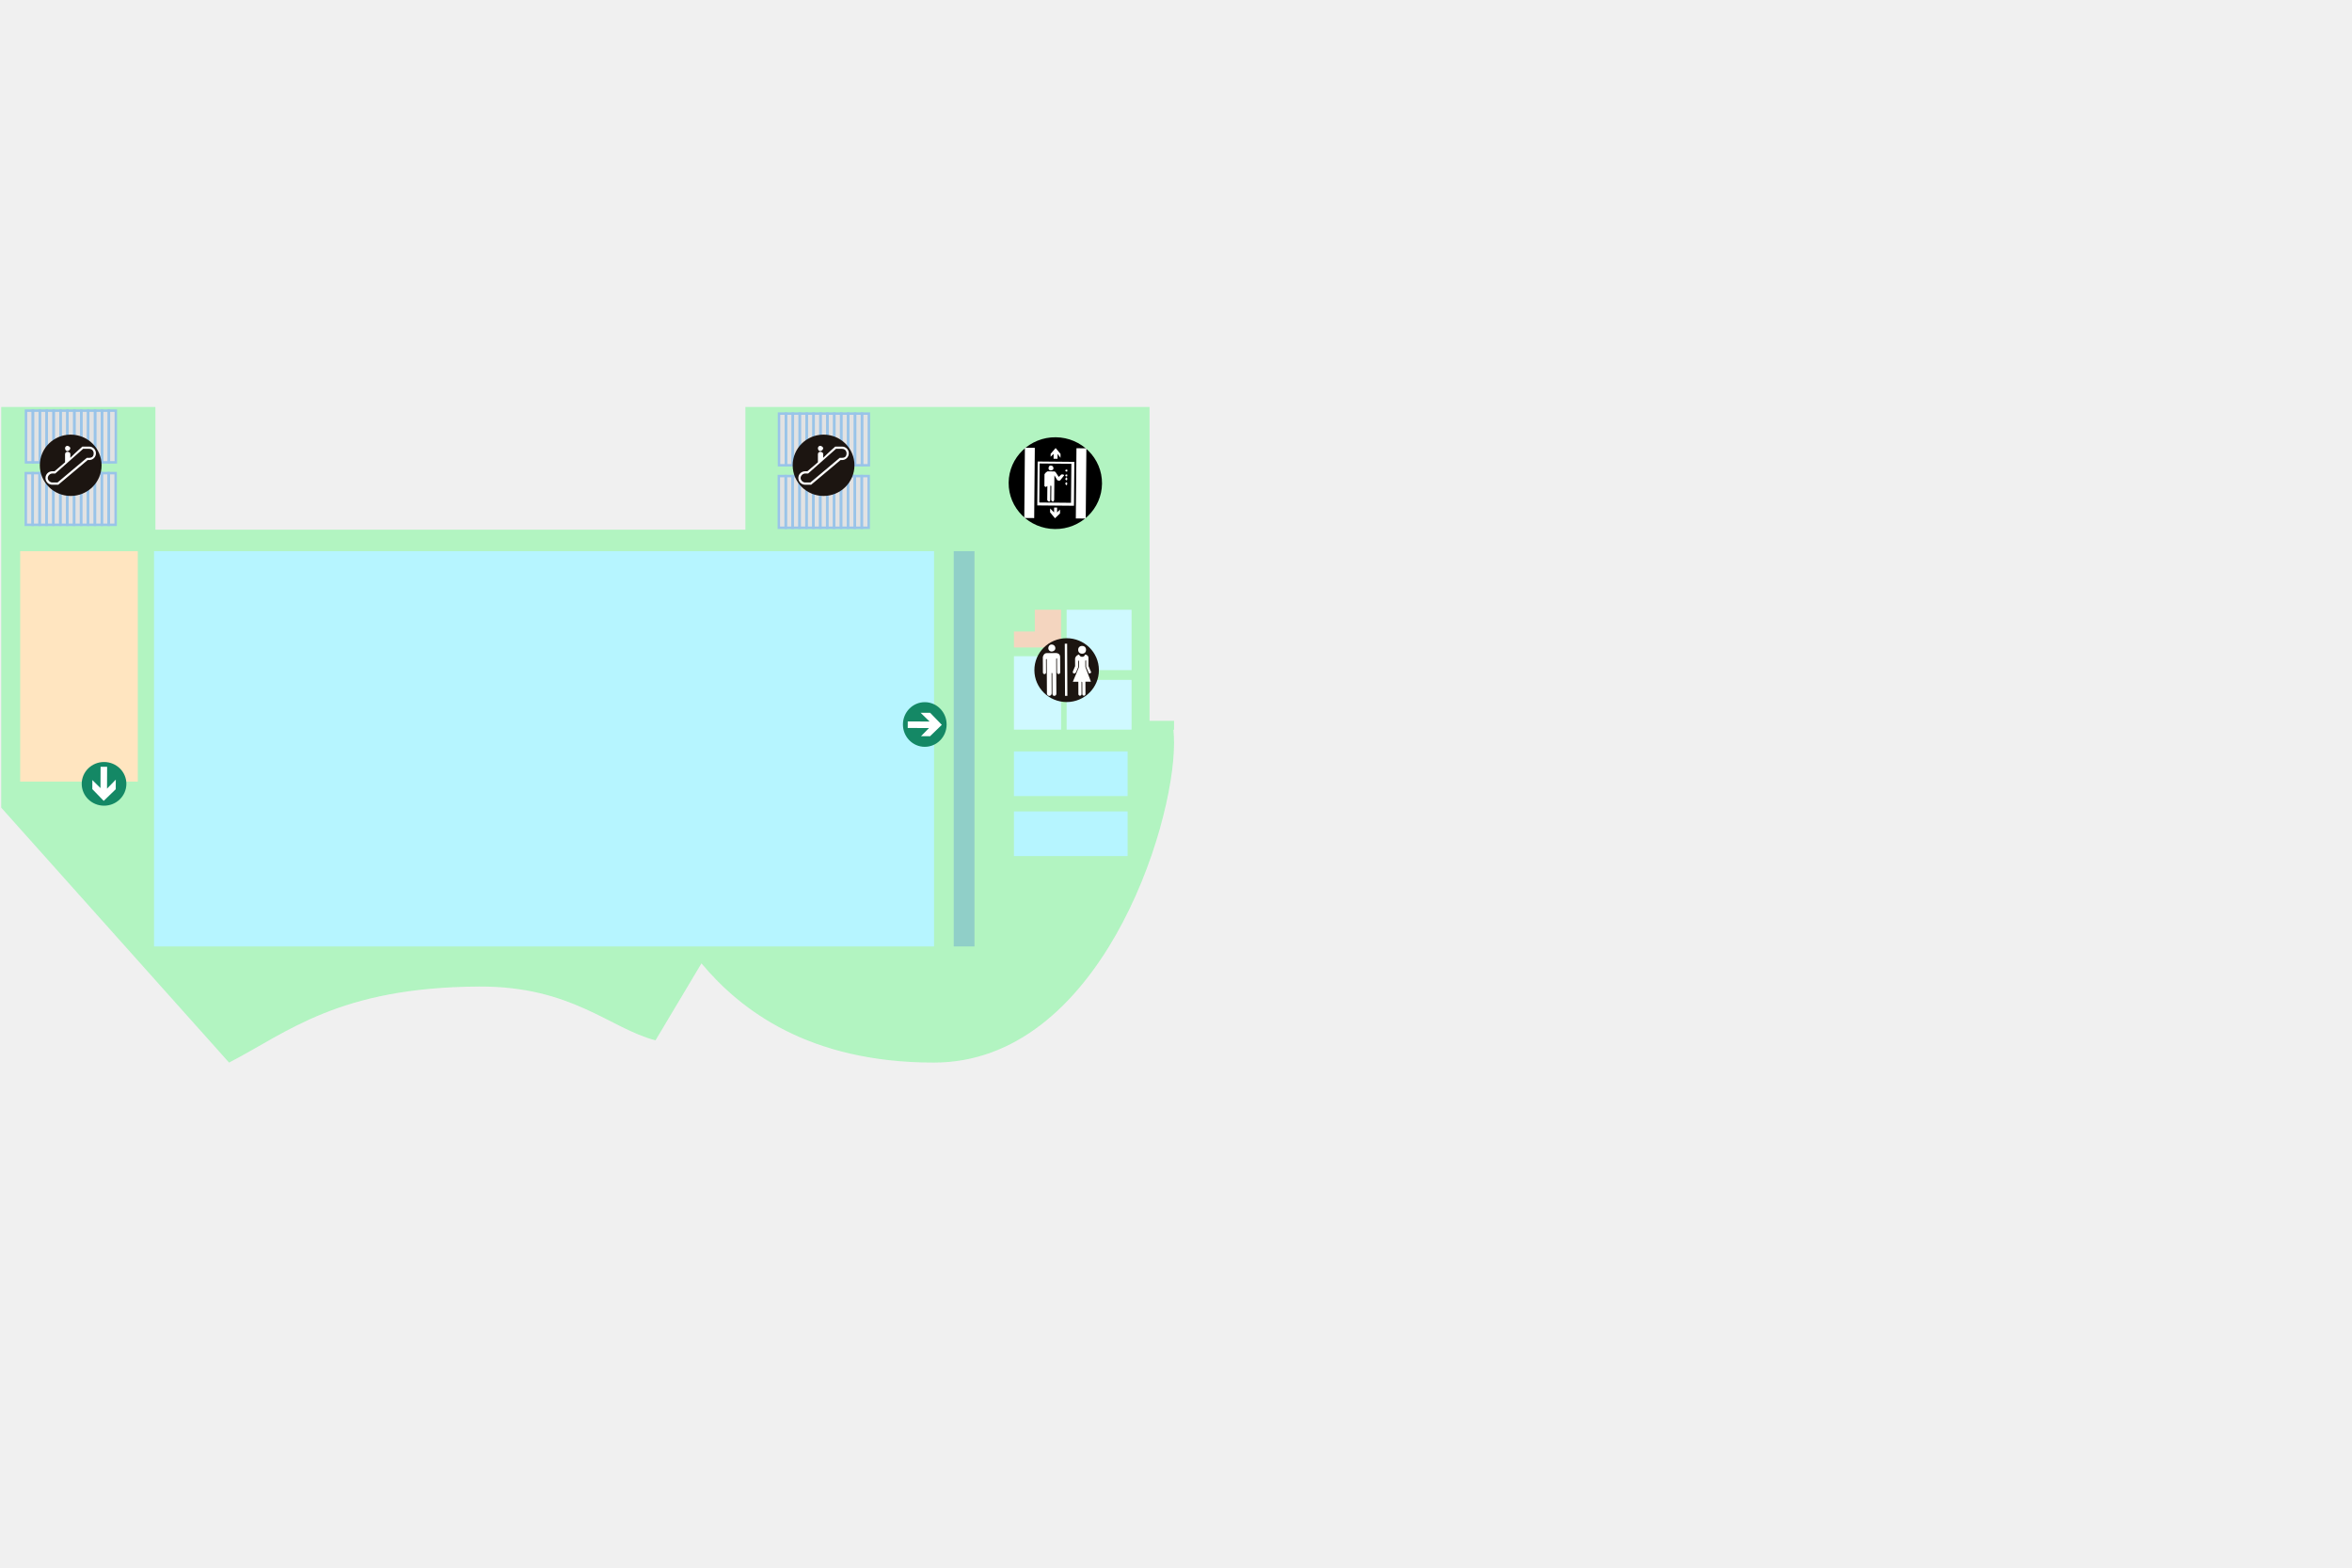
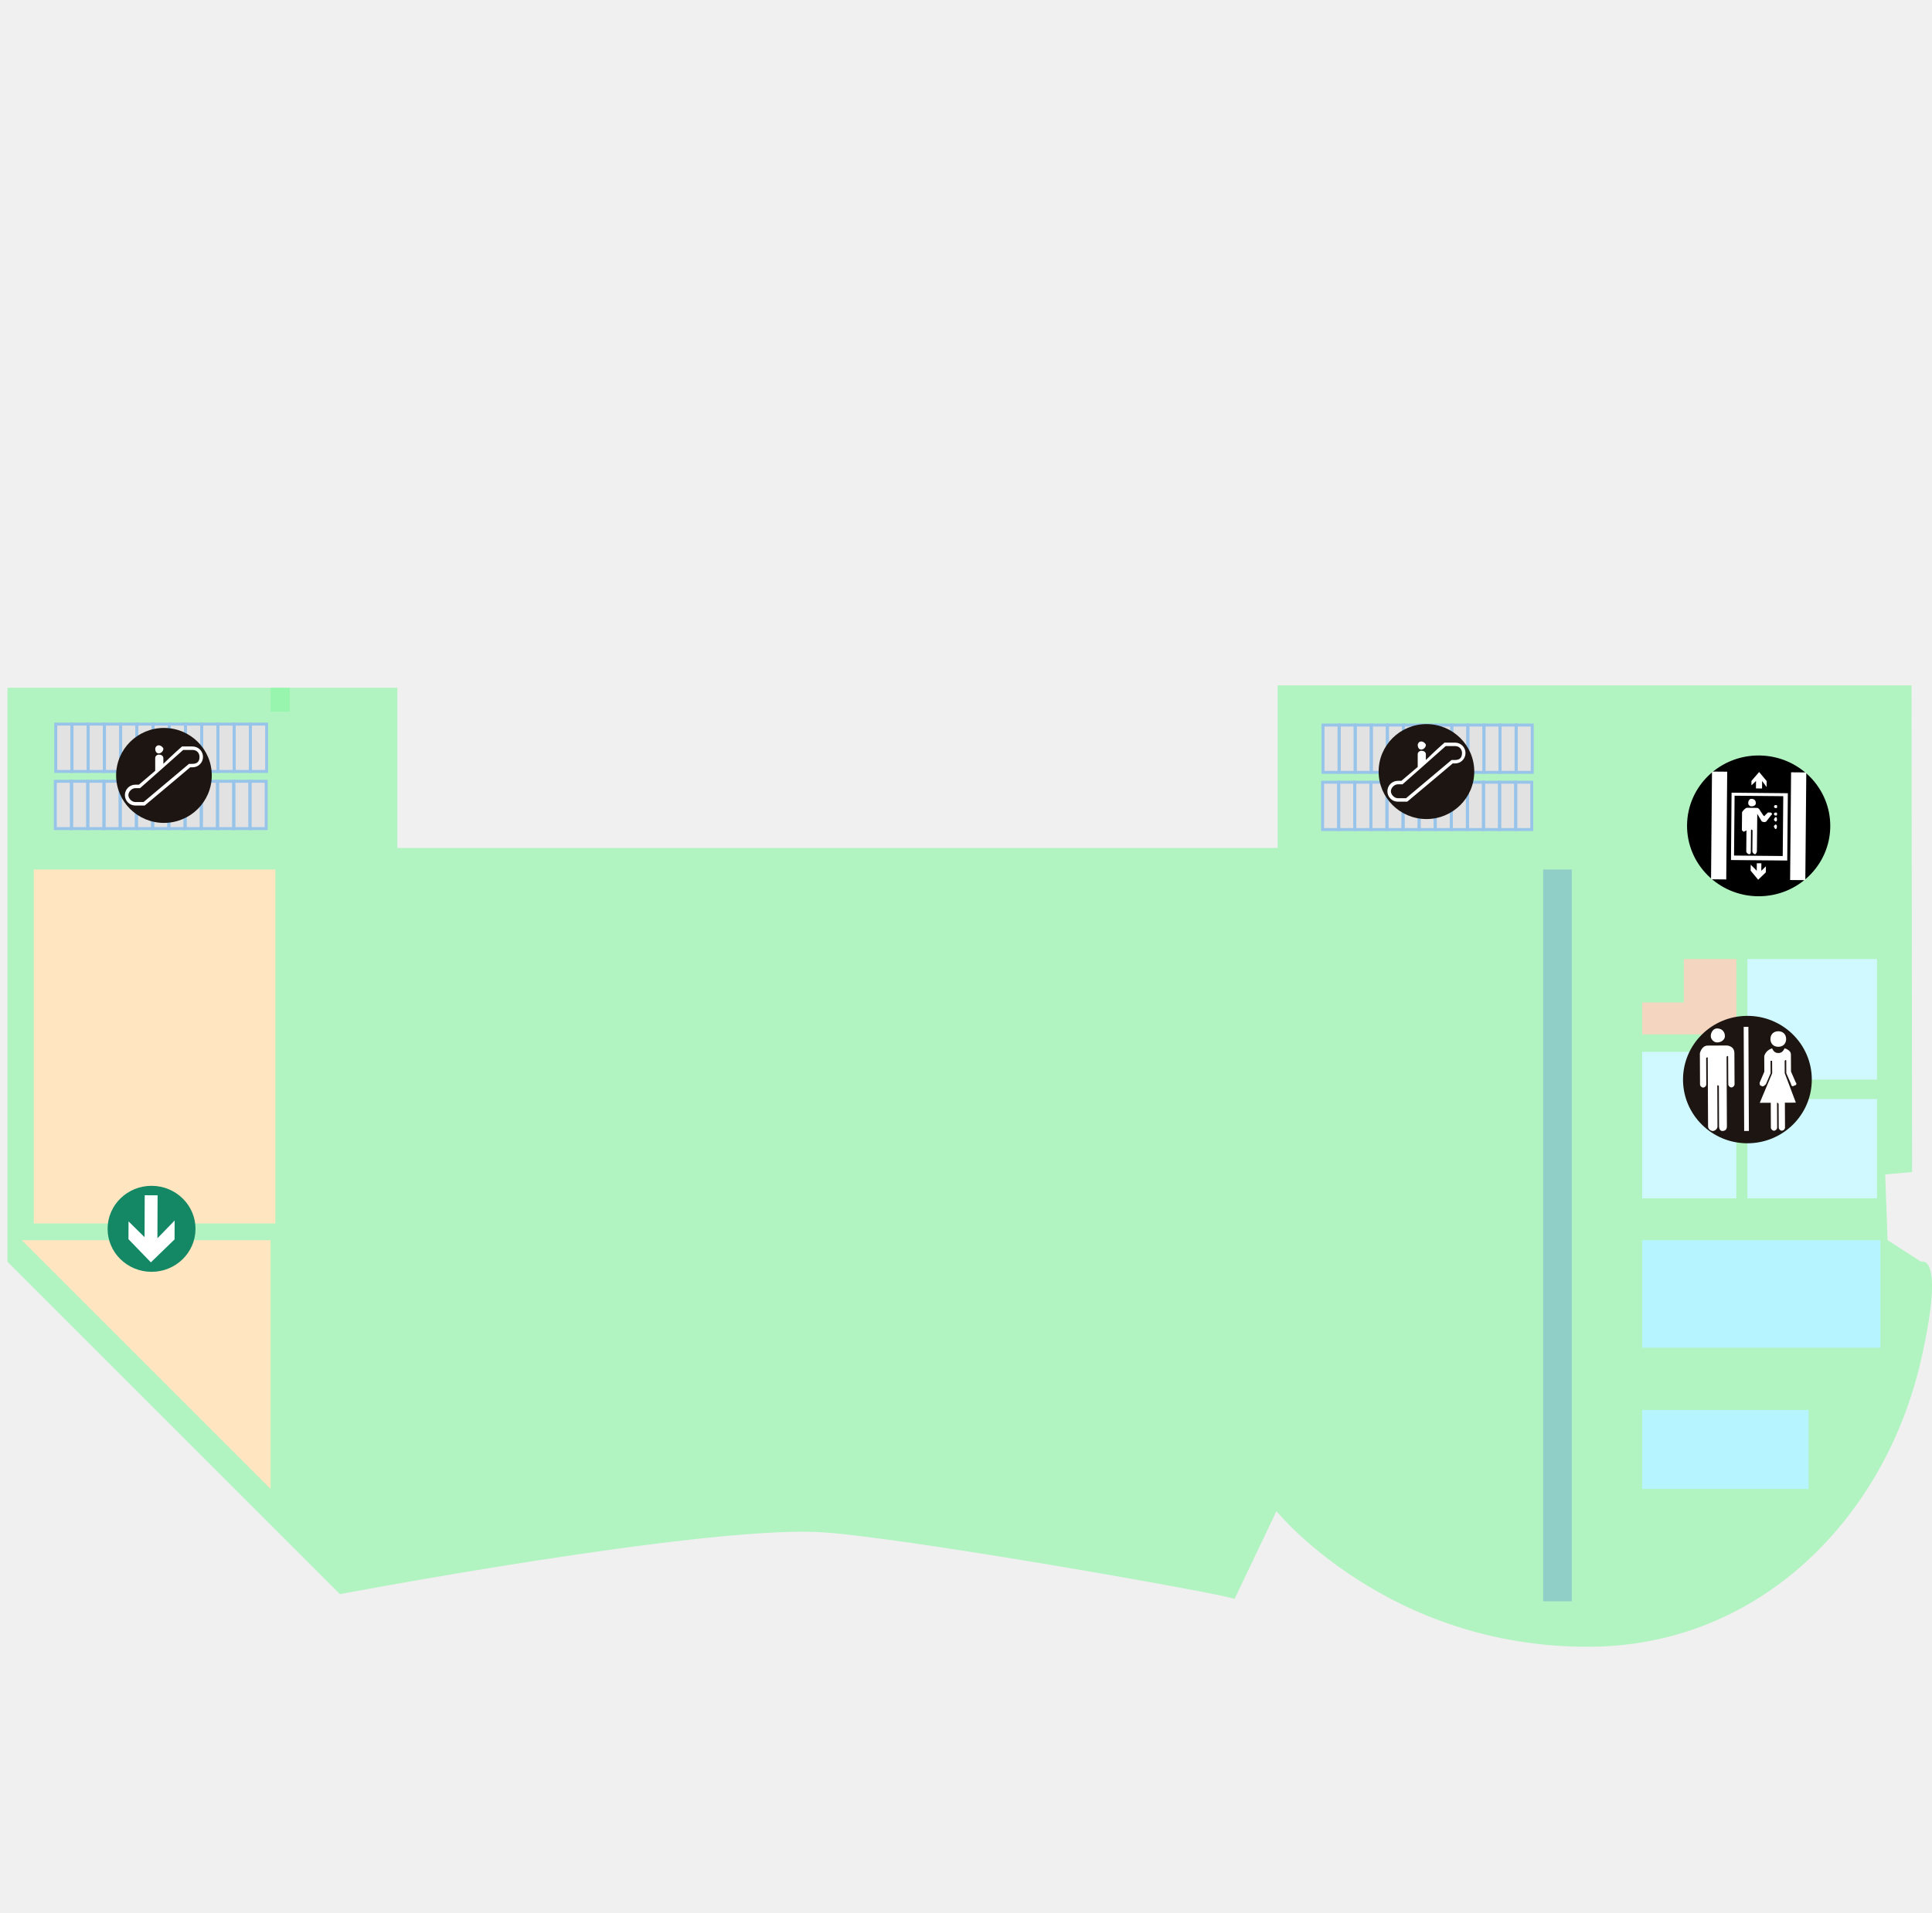
- <svg xmlns="http://www.w3.org/2000/svg" version="1.1" id="图层_1" x="0px" y="0px" width="1920px" height="1280px" viewBox="0 0 1920 1280" enable-background="new 0 0 1920 1280" xml:space="preserve">
-   <path opacity="0.7" fill="#97F5AD" enable-background="new    " d="M958.395,588.535h-20V332.296H608.5V432.5H126.867V332.296H1  v327.142L186.989,867.58c47.566-24.487,89.137-61.497,204.026-62.079c76.192-0.386,106.965,34.397,144.097,43.889l37.498-62.806  c32.134,38.395,87.949,80.996,189.75,80.996c134.578,0,196.035-190.678,196.035-260.868c0-3.739-0.185-7.346-0.513-10.854h0.513  V588.535z" />
-   <rect x="125.739" y="450.009" fill="#B6F5FF" width="636.761" height="322.749" />
+ <svg xmlns="http://www.w3.org/2000/svg" version="1.1" id="图层_1" x="0px" y="0px" width="1292.763px" height="1280px" viewBox="0 0 1292.763 1280" enable-background="new 0 0 1292.763 1280" xml:space="preserve">
+   <path opacity="0.7" fill="#97F5AD" d="M5,460.318v384.135l222.478,222.478c0,0,236.883-44.816,318.512-41.615  c50.22,1.969,273.696,41.615,280.098,44.816l28.04-58.751c0,0,74.396,91.866,210.443,90.763  c113.173-0.917,196.869-86.43,220.878-192.067c16.455-72.403,0-65.623,0-65.623l-22.408-14.405l-1.601-44.015l18.006-1.601  l-0.399-325.714H854.898v108.838H265.892V460.318H5z" />
+   <rect x="22.606" y="581.961" fill="#FFE5C0" width="161.657" height="236.883" />
+   <polygon fill="#FFE5C0" points="14.603,830.048 181.062,830.048 181.062,996.506 " />
+   <rect x="1032.561" y="581.961" fill="#90CFC8" width="19.207" height="489.772" />
+   <rect x="1098.855" y="830.048" fill="#B6F5FF" width="159.384" height="72.025" />
+   <rect x="1098.855" y="943.688" fill="#B6F5FF" width="111.368" height="52.819" />
+   <rect x="181.062" y="460.318" fill="#97F5AD" width="12.804" height="16.006" />
  <g>
-     <path fill="#148865" d="M737.085,591.468c0.043-10.068,8.06-18.197,17.912-18.157c9.848,0.045,17.802,8.239,17.759,18.302   c-0.042,10.068-8.06,18.197-17.913,18.157C744.994,609.729,737.044,601.534,737.085,591.468z" />
-     <path fill="#FFFFFF" d="M740.997,594.374l17.387,0.07l-6.548,6.641l7.392,0.031l9.605-9.296l-9.525-9.821l-7.828-0.033l7.364,7.148   l-17.827-0.077L740.997,594.374z" />
+     <path d="M1224.689,553.207c-0.239,26.007-21.879,46.904-48.339,46.653c-26.459-0.252-47.719-21.549-47.489-47.573   c0.239-26.014,21.879-46.904,48.338-46.653C1203.658,505.879,1224.93,527.183,1224.689,553.207z" />
+     <path fill="#FFFFFF" d="M1181.591,583.839l-5.139,4.955l-5.045-6.066l0.05-4.001l4.034,4.04l0.045-4.994l3.053,0.028l-0.05,4.999   l3.086-2.974L1181.591,583.839z M1171.955,522.651l5.144-5.959l5.032,6.059l-0.033,4.006l-3.014-4.034l-0.039,4.999l-4.079-0.028   l0.045-5.011l-3.079,2.969L1171.955,522.651z M1168.606,555.673c0,0-1.031,0.988-2.048,0.976l-1.01-1.016l0.112-12.014   c0,0,1.044-1.992,3.086-2.974l7.131,0.073c0,0,1.01,0.011,2.014,2.026l2.003,3.014c0,0,0.998,1.021,1.021,0.018l2.048-1.98   c1.016,0.005,2.037,0.018,2.037,0.018c1.005,1.016,1.005,1.016-0.023,1.998l-3.086,3.977c0,0-1.021,0.988-3.052-0.028l-3.001-5.04   l-0.235,25.037c-0.005,1.003-1.037,1.992-1.037,1.992c-1.016-0.005-2.031-1.021-2.014-2.021l0.128-14.021   c0,0-1.01-1.005-1.021-0.005l-0.122,14.016c-0.018,1.005-0.018,2.016-1.037,1.993c-1.021-0.011-2.031-1.016-2.021-2.021   l0.234-25.031c0,0,0,0-0.018,0.993L1168.606,555.673z M1188.983,552.861c-0.005,1.005-0.018,1.998-1.032,1.993   c0,0-1.005-1.01-0.993-2.016l1.021-0.993C1189.001,551.855,1188.983,552.861,1188.983,552.861L1188.983,552.861z M1189.022,548.855   c0,0-0.005,1.003-1.032,0.988l-0.998-1.01c0.005-1,1.032-1.993,1.032-1.993C1189.04,546.852,1189.029,547.855,1189.022,548.855   L1189.022,548.855z M1189.063,544.854c-0.018,0.993-0.018,0.993-1.027,0.981c0,0-1.016,0-1.005-1.01   c0.011-0.998,1.022-0.998,1.022-0.998C1189.068,543.844,1189.068,543.844,1189.063,544.854L1189.063,544.854z M1189.107,539.842   c0,1.005,0,1.005-1.032,0.993c0,0-1.01-0.018-1.005-1.016c0.005-0.998,1.027-0.988,1.027-0.988   C1189.118,538.85,1189.118,538.85,1189.107,539.842L1189.107,539.842z M1174.867,537.7c0,1.005-1.031,1.998-3.063,1.98   c-1.016-0.011-2.031-1.027-2.019-2.026c0.018-2.003,1.049-2.996,2.071-2.986C1173.886,534.688,1174.9,535.703,1174.867,537.7   L1174.867,537.7z M1194.28,530.876l-35.628-0.341l-0.402,45.075l37.654,0.339l0.407-45.057L1194.28,530.876z M1193.241,532.869   c-0.018,3.008-0.341,38.06-0.363,40.058c-3.058-0.039-29.512-0.279-32.576-0.312c0.023-1.998,0.346-37.05,0.369-40.053   C1163.718,532.601,1190.189,532.84,1193.241,532.869L1193.241,532.869z M1207.994,589.085l-10.171-0.094l0.648-72.092l10.178,0.089   L1207.994,589.085z M1155.082,588.595l-10.171-0.094l0.641-72.097l10.177,0.083L1155.082,588.595z" />
  </g>
-   <rect x="16.475" y="450.009" fill="#FFE5C0" width="96.025" height="188.137" />
  <g>
+     <rect x="1169.246" y="641.879" fill="#CFF9FF" width="86.721" height="80.672" />
+     <rect x="1169.246" y="735.602" fill="#CFF9FF" width="86.721" height="66.436" />
+     <rect x="1098.855" y="703.967" fill="#CFF9FF" width="62.994" height="98.073" />
+     <polygon fill="#F4D5BF" points="1126.735,641.879 1126.735,670.946 1098.855,670.946 1098.855,692.299 1161.849,692.299    1161.849,679.249 1161.849,670.946 1161.849,641.879  " />
    <g>
-       <rect x="21.198" y="335.296" fill="#E2E2E2" width="73.039" height="42.204" />
-       <rect x="21.198" y="335.296" fill="none" stroke="#99C4E9" stroke-width="2" stroke-miterlimit="10" width="5.642" height="42.204" />
-       <rect x="26.84" y="335.296" fill="none" stroke="#99C4E9" stroke-width="2" stroke-miterlimit="10" width="5.642" height="42.204" />
-       <rect x="32.482" y="335.296" fill="none" stroke="#99C4E9" stroke-width="2" stroke-miterlimit="10" width="5.642" height="42.204" />
-       <rect x="38.123" y="335.296" fill="none" stroke="#99C4E9" stroke-width="2" stroke-miterlimit="10" width="5.642" height="42.204" />
-       <rect x="43.765" y="335.296" fill="none" stroke="#99C4E9" stroke-width="2" stroke-miterlimit="10" width="5.642" height="42.204" />
-       <rect x="49.407" y="335.296" fill="none" stroke="#99C4E9" stroke-width="2" stroke-miterlimit="10" width="5.642" height="42.204" />
-       <rect x="55.049" y="335.296" fill="none" stroke="#99C4E9" stroke-width="2" stroke-miterlimit="10" width="5.642" height="42.204" />
-       <rect x="60.69" y="335.296" fill="none" stroke="#99C4E9" stroke-width="2" stroke-miterlimit="10" width="5.642" height="42.204" />
-       <rect x="66.332" y="335.296" fill="none" stroke="#99C4E9" stroke-width="2" stroke-miterlimit="10" width="5.642" height="42.204" />
-       <rect x="71.974" y="335.296" fill="none" stroke="#99C4E9" stroke-width="2" stroke-miterlimit="10" width="5.642" height="42.204" />
-       <rect x="77.616" y="335.296" fill="none" stroke="#99C4E9" stroke-width="2" stroke-miterlimit="10" width="5.642" height="42.204" />
-       <rect x="83.258" y="335.296" fill="none" stroke="#99C4E9" stroke-width="2" stroke-miterlimit="10" width="5.642" height="42.204" />
-       <rect x="88.899" y="335.296" fill="none" stroke="#99C4E9" stroke-width="2" stroke-miterlimit="10" width="5.642" height="42.204" />
-     </g>
-     <g>
-       <rect x="21.046" y="386.296" fill="#E2E2E2" width="73.039" height="42.204" />
-       <rect x="21.046" y="386.296" fill="none" stroke="#99C4E9" stroke-width="2" stroke-miterlimit="10" width="5.642" height="42.204" />
-       <rect x="26.688" y="386.296" fill="none" stroke="#99C4E9" stroke-width="2" stroke-miterlimit="10" width="5.642" height="42.204" />
-       <rect x="32.33" y="386.296" fill="none" stroke="#99C4E9" stroke-width="2" stroke-miterlimit="10" width="5.642" height="42.204" />
-       <rect x="37.971" y="386.296" fill="none" stroke="#99C4E9" stroke-width="2" stroke-miterlimit="10" width="5.642" height="42.204" />
-       <rect x="43.613" y="386.296" fill="none" stroke="#99C4E9" stroke-width="2" stroke-miterlimit="10" width="5.642" height="42.204" />
-       <rect x="49.255" y="386.296" fill="none" stroke="#99C4E9" stroke-width="2" stroke-miterlimit="10" width="5.642" height="42.204" />
-       <rect x="54.897" y="386.296" fill="none" stroke="#99C4E9" stroke-width="2" stroke-miterlimit="10" width="5.642" height="42.204" />
-       <rect x="60.538" y="386.296" fill="none" stroke="#99C4E9" stroke-width="2" stroke-miterlimit="10" width="5.642" height="42.204" />
-       <rect x="66.18" y="386.296" fill="none" stroke="#99C4E9" stroke-width="2" stroke-miterlimit="10" width="5.642" height="42.204" />
-       <rect x="71.822" y="386.296" fill="none" stroke="#99C4E9" stroke-width="2" stroke-miterlimit="10" width="5.642" height="42.204" />
-       <rect x="77.464" y="386.296" fill="none" stroke="#99C4E9" stroke-width="2" stroke-miterlimit="10" width="5.642" height="42.204" />
-       <rect x="83.106" y="386.296" fill="none" stroke="#99C4E9" stroke-width="2" stroke-miterlimit="10" width="5.642" height="42.204" />
-       <rect x="88.747" y="386.296" fill="none" stroke="#99C4E9" stroke-width="2" stroke-miterlimit="10" width="5.642" height="42.204" />
+       <path fill="#1C1511" d="M1212.334,722.336c0.116,23.548-19.073,42.733-42.872,42.853c-23.795,0.116-43.18-18.883-43.301-42.426    c-0.11-23.548,19.084-42.727,42.884-42.848C1192.836,679.789,1212.218,698.788,1212.334,722.336z" />
+       <g>
+         <path fill="#FFFFFF" d="M1195.163,695.385c0.012,3.12-2.078,5.208-5.228,5.224c-3.151,0.01-5.259-2.053-5.28-5.174     c-0.015-3.12,2.078-5.21,5.228-5.224C1193.028,690.197,1195.142,692.265,1195.163,695.385L1195.163,695.385z" />
+         <path fill="#FFFFFF" d="M1141.734,725.803c0.011,1.042-1.037,2.089-2.088,2.094c-1.047,0-2.109-1.037-2.109-2.073l-0.102-20.794     c0,0,1.028-5.205,5.224-5.229l12.612-0.061c0,0,5.244-0.025,5.268,5.174l0.106,20.801c0,1.042-1.042,2.078-2.094,2.088     c-1.052,0.005-2.104-1.032-2.114-2.068l-0.09-18.718c0,0-1.057-1.042-1.042,1.047l0.216,45.757     c0.015,2.073-1.021,3.115-3.13,3.135c-1.045,0-2.107-1.037-2.114-3.115l-0.131-27.036c0,0-1.057-1.042-1.052,0l0.128,27.041     c0.015,2.078-2.083,3.132-3.135,3.135c-1.042,0.005-3.151-1.032-3.166-3.105l-0.223-45.752c0,0-0.005-1.042-1.047,0.005     L1141.734,725.803z" />
+         <path fill="#FFFFFF" d="M1198.352,705.763l0.07,11.445l3.181,7.261c1.057,1.037,0.011,2.083-1.037,2.089     c-1.052,1.042-2.104,0.01-2.112-1.032l-3.186-7.261l-0.03-8.318c-0.015-1.047-1.062,0-1.062,0l0.046,8.318l7.448,19.719     l-7.351,0.036l0.085,16.648c0.005,1.037-1.042,2.083-2.094,2.083c-1.047,0.01-2.104-1.021-2.109-2.063l-0.075-15.601     c-0.011-1.032-1.057-1.032-1.057-1.032l0.075,16.633c0.011,1.042-1.031,2.089-2.088,2.094c-1.052,0.01-2.109-1.032-2.109-2.07     l-0.08-16.638l-7.358,0.031l8.313-19.794l-0.049-8.318h-1.047l0.046,8.318l-3.115,7.297c-1.047,1.047-2.094,2.089-3.151,1.062     c-1.047,0.005-1.057-1.042-1.057-2.083l3.115-7.287l-0.051-10.403c1.032-4.167,5.224-5.224,5.224-5.224     c1.057,2.073,2.119,3.11,4.218,3.101c2.099-0.01,3.14-1.062,4.189-3.146C1194.14,701.625,1198.344,702.643,1198.352,705.763     L1198.352,705.763z" />
+         <path fill="#FFFFFF" d="M1154.192,693.503c0.011,2.083-2.089,4.171-5.239,4.192c-2.099,0.011-4.207-2.063-4.218-4.151     c-0.02-3.105,2.068-5.205,4.171-5.219C1152.057,688.315,1154.171,690.378,1154.192,693.503L1154.192,693.503z" />
+         <rect x="1166.93" y="687.277" transform="matrix(-1 0.0047 -0.0047 -1 2340.398 1438.736)" fill="#FFFFFF" width="3.156" height="69.682" />
+       </g>
    </g>
  </g>
  <g>
    <g>
-       <rect x="635.933" y="337.694" fill="#E2E2E2" width="73.039" height="42.204" />
-       <rect x="635.933" y="337.694" fill="none" stroke="#99C4E9" stroke-width="2" stroke-miterlimit="10" width="5.642" height="42.204" />
-       <rect x="641.575" y="337.694" fill="none" stroke="#99C4E9" stroke-width="2" stroke-miterlimit="10" width="5.642" height="42.204" />
-       <rect x="647.216" y="337.694" fill="none" stroke="#99C4E9" stroke-width="2" stroke-miterlimit="10" width="5.642" height="42.204" />
-       <rect x="652.858" y="337.694" fill="none" stroke="#99C4E9" stroke-width="2" stroke-miterlimit="10" width="5.642" height="42.204" />
-       <rect x="658.5" y="337.694" fill="none" stroke="#99C4E9" stroke-width="2" stroke-miterlimit="10" width="5.642" height="42.204" />
-       <rect x="664.142" y="337.694" fill="none" stroke="#99C4E9" stroke-width="2" stroke-miterlimit="10" width="5.642" height="42.204" />
-       <rect x="669.784" y="337.694" fill="none" stroke="#99C4E9" stroke-width="2" stroke-miterlimit="10" width="5.642" height="42.204" />
-       <rect x="675.425" y="337.694" fill="none" stroke="#99C4E9" stroke-width="2" stroke-miterlimit="10" width="5.642" height="42.204" />
-       <rect x="681.067" y="337.694" fill="none" stroke="#99C4E9" stroke-width="2" stroke-miterlimit="10" width="5.642" height="42.204" />
-       <rect x="686.709" y="337.694" fill="none" stroke="#99C4E9" stroke-width="2" stroke-miterlimit="10" width="5.642" height="42.204" />
-       <rect x="692.35" y="337.694" fill="none" stroke="#99C4E9" stroke-width="2" stroke-miterlimit="10" width="5.642" height="42.204" />
-       <rect x="697.992" y="337.694" fill="none" stroke="#99C4E9" stroke-width="2" stroke-miterlimit="10" width="5.642" height="42.204" />
-       <rect x="703.634" y="337.694" fill="none" stroke="#99C4E9" stroke-width="2" stroke-miterlimit="10" width="5.642" height="42.204" />
+       <rect x="885.282" y="485.267" fill="#E2E2E2" width="139.397" height="31.665" />
+       <rect x="885.282" y="485.267" fill="none" stroke="#99C4E9" stroke-width="2" stroke-miterlimit="10" width="10.768" height="31.665" />
+       <rect x="896.05" y="485.267" fill="none" stroke="#99C4E9" stroke-width="2" stroke-miterlimit="10" width="10.768" height="31.665" />
+       <rect x="906.818" y="485.267" fill="none" stroke="#99C4E9" stroke-width="2" stroke-miterlimit="10" width="10.768" height="31.665" />
+       <rect x="917.584" y="485.267" fill="none" stroke="#99C4E9" stroke-width="2" stroke-miterlimit="10" width="10.768" height="31.665" />
+       <rect x="928.352" y="485.267" fill="none" stroke="#99C4E9" stroke-width="2" stroke-miterlimit="10" width="10.768" height="31.665" />
+       <rect x="939.119" y="485.267" fill="none" stroke="#99C4E9" stroke-width="2" stroke-miterlimit="10" width="10.768" height="31.665" />
+       <rect x="949.887" y="485.267" fill="none" stroke="#99C4E9" stroke-width="2" stroke-miterlimit="10" width="10.768" height="31.665" />
+       <rect x="960.653" y="485.267" fill="none" stroke="#99C4E9" stroke-width="2" stroke-miterlimit="10" width="10.768" height="31.665" />
+       <rect x="971.421" y="485.267" fill="none" stroke="#99C4E9" stroke-width="2" stroke-miterlimit="10" width="10.768" height="31.665" />
+       <rect x="982.189" y="485.267" fill="none" stroke="#99C4E9" stroke-width="2" stroke-miterlimit="10" width="10.768" height="31.665" />
+       <rect x="992.957" y="485.267" fill="none" stroke="#99C4E9" stroke-width="2" stroke-miterlimit="10" width="10.768" height="31.665" />
+       <rect x="1003.725" y="485.267" fill="none" stroke="#99C4E9" stroke-width="2" stroke-miterlimit="10" width="10.768" height="31.665" />
+       <rect x="1014.491" y="485.267" fill="none" stroke="#99C4E9" stroke-width="2" stroke-miterlimit="10" width="10.768" height="31.665" />
    </g>
    <g>
-       <rect x="635.781" y="388.694" fill="#E2E2E2" width="73.039" height="42.204" />
-       <rect x="635.781" y="388.694" fill="none" stroke="#99C4E9" stroke-width="2" stroke-miterlimit="10" width="5.642" height="42.204" />
-       <rect x="641.423" y="388.694" fill="none" stroke="#99C4E9" stroke-width="2" stroke-miterlimit="10" width="5.642" height="42.204" />
-       <rect x="647.065" y="388.694" fill="none" stroke="#99C4E9" stroke-width="2" stroke-miterlimit="10" width="5.642" height="42.204" />
-       <rect x="652.706" y="388.694" fill="none" stroke="#99C4E9" stroke-width="2" stroke-miterlimit="10" width="5.642" height="42.204" />
-       <rect x="658.348" y="388.694" fill="none" stroke="#99C4E9" stroke-width="2" stroke-miterlimit="10" width="5.642" height="42.204" />
-       <rect x="663.99" y="388.694" fill="none" stroke="#99C4E9" stroke-width="2" stroke-miterlimit="10" width="5.642" height="42.204" />
-       <rect x="669.632" y="388.694" fill="none" stroke="#99C4E9" stroke-width="2" stroke-miterlimit="10" width="5.642" height="42.204" />
-       <rect x="675.273" y="388.694" fill="none" stroke="#99C4E9" stroke-width="2" stroke-miterlimit="10" width="5.642" height="42.204" />
-       <rect x="680.915" y="388.694" fill="none" stroke="#99C4E9" stroke-width="2" stroke-miterlimit="10" width="5.642" height="42.204" />
-       <rect x="686.557" y="388.694" fill="none" stroke="#99C4E9" stroke-width="2" stroke-miterlimit="10" width="5.642" height="42.204" />
-       <rect x="692.199" y="388.694" fill="none" stroke="#99C4E9" stroke-width="2" stroke-miterlimit="10" width="5.642" height="42.204" />
-       <rect x="697.84" y="388.694" fill="none" stroke="#99C4E9" stroke-width="2" stroke-miterlimit="10" width="5.642" height="42.204" />
-       <rect x="703.482" y="388.694" fill="none" stroke="#99C4E9" stroke-width="2" stroke-miterlimit="10" width="5.642" height="42.204" />
+       <rect x="884.992" y="523.532" fill="#E2E2E2" width="139.397" height="31.665" />
+       <rect x="884.992" y="523.532" fill="none" stroke="#99C4E9" stroke-width="2" stroke-miterlimit="10" width="10.768" height="31.665" />
+       <rect x="895.759" y="523.532" fill="none" stroke="#99C4E9" stroke-width="2" stroke-miterlimit="10" width="10.768" height="31.665" />
+       <rect x="906.527" y="523.532" fill="none" stroke="#99C4E9" stroke-width="2" stroke-miterlimit="10" width="10.768" height="31.665" />
+       <rect x="917.293" y="523.532" fill="none" stroke="#99C4E9" stroke-width="2" stroke-miterlimit="10" width="10.768" height="31.665" />
+       <rect x="928.061" y="523.532" fill="none" stroke="#99C4E9" stroke-width="2" stroke-miterlimit="10" width="10.768" height="31.665" />
+       <rect x="938.829" y="523.532" fill="none" stroke="#99C4E9" stroke-width="2" stroke-miterlimit="10" width="10.768" height="31.665" />
+       <rect x="949.597" y="523.532" fill="none" stroke="#99C4E9" stroke-width="2" stroke-miterlimit="10" width="10.768" height="31.665" />
+       <rect x="960.363" y="523.532" fill="none" stroke="#99C4E9" stroke-width="2" stroke-miterlimit="10" width="10.768" height="31.665" />
+       <rect x="971.131" y="523.532" fill="none" stroke="#99C4E9" stroke-width="2" stroke-miterlimit="10" width="10.768" height="31.665" />
+       <rect x="981.899" y="523.532" fill="none" stroke="#99C4E9" stroke-width="2" stroke-miterlimit="10" width="10.768" height="31.665" />
+       <rect x="992.667" y="523.532" fill="none" stroke="#99C4E9" stroke-width="2" stroke-miterlimit="10" width="10.768" height="31.665" />
+       <rect x="1003.435" y="523.532" fill="none" stroke="#99C4E9" stroke-width="2" stroke-miterlimit="10" width="10.768" height="31.665" />
+       <rect x="1014.201" y="523.532" fill="none" stroke="#99C4E9" stroke-width="2" stroke-miterlimit="10" width="10.768" height="31.665" />
    </g>
  </g>
  <g>
-     <rect x="870.728" y="497.848" fill="#CFF9FF" width="53.003" height="49.306" />
-     <rect x="870.728" y="555.13" fill="#CFF9FF" width="53.003" height="40.605" />
-     <rect x="827.706" y="535.795" fill="#CFF9FF" width="38.501" height="59.941" />
-     <polygon fill="#F4D5BF" points="844.746,497.848 844.746,515.613 827.706,515.613 827.706,528.664 866.207,528.664    866.207,520.688 866.207,515.613 866.207,497.848  " />
+     <path fill="#1C1511" d="M986.483,516.409c0,17.544-14.327,31.767-32,31.767c-17.672,0-31.999-14.223-31.999-31.767   c0-17.55,14.327-31.778,31.999-31.778C972.156,484.632,986.483,498.859,986.483,516.409z" />
+     <path fill="#FFFFFF" d="M966.575,497.031L966.575,497.031c0,0-6.241,5.425-12.483,11.626v-3.878c0-1.548-1.558-2.322-3.121-2.322   c-0.779,0-2.338,0.775-2.338,2.322v8.525c-5.46,4.65-10.922,9.3-10.922,9.3c-0.779,0-2.341,0-2.341,0   c-3.896,0-7.021,3.099-7.021,6.981c0,3.871,3.124,6.97,7.021,6.97h6.241c0,0,29.643-24.798,30.425-25.572c0.775,0,1.56,0,1.56,0   c3.9,0,7.021-3.099,7.021-6.977c0-3.871-3.121-6.974-7.021-6.974L966.575,497.031L966.575,497.031z M973.597,499.354   c3.117,0,4.68,2.322,4.68,4.65c0,3.102-1.562,4.654-4.68,4.654h-2.341l-30.423,25.572c-0.779,0-5.462,0-5.462,0   c-2.341,0-4.68-2.322-4.68-4.646c0-2.322,2.338-4.654,4.68-4.654h3.121c0,0,28.085-24.797,28.864-25.577   C968.138,499.354,973.597,499.354,973.597,499.354L973.597,499.354z M954.092,498.578c0,1.555-1.558,3.099-3.121,3.099   c-1.555,0-2.338-1.543-2.338-3.099c0-0.775,0.783-2.322,2.338-2.322C952.533,496.254,954.092,497.801,954.092,498.578   L954.092,498.578z" />
+   </g>
+   <g>
    <g>
-       <path fill="#1C1511" d="M897.063,547.022c0.071,14.392-11.657,26.118-26.203,26.191c-14.543,0.071-26.391-11.541-26.465-25.93    c-0.067-14.392,11.664-26.114,26.21-26.188C885.146,521.018,896.992,532.63,897.063,547.022z" />
-       <g>
-         <path fill="#FFFFFF" d="M886.568,530.55c0.007,1.907-1.27,3.183-3.195,3.193c-1.926,0.006-3.214-1.255-3.227-3.162     c-0.009-1.907,1.27-3.184,3.195-3.193C885.263,527.379,886.555,528.643,886.568,530.55L886.568,530.55z" />
-         <path fill="#FFFFFF" d="M853.913,549.141c0.007,0.637-0.634,1.277-1.276,1.28c-0.64,0-1.289-0.634-1.289-1.267l-0.062-12.709     c0,0,0.628-3.181,3.193-3.196l7.708-0.037c0,0,3.205-0.015,3.22,3.162l0.065,12.713c0,0.637-0.637,1.27-1.28,1.276     c-0.643,0.003-1.286-0.631-1.292-1.264l-0.055-11.44c0,0-0.646-0.637-0.637,0.64l0.132,27.966     c0.009,1.267-0.624,1.904-1.913,1.916c-0.639,0-1.288-0.634-1.292-1.904l-0.08-16.524c0,0-0.646-0.637-0.643,0l0.078,16.527     c0.009,1.27-1.273,1.914-1.916,1.916c-0.637,0.003-1.926-0.631-1.935-1.898l-0.136-27.963c0,0-0.003-0.637-0.64,0.003     L853.913,549.141z" />
-         <path fill="#FFFFFF" d="M888.517,536.893l0.043,6.995l1.944,4.438c0.646,0.634,0.007,1.273-0.634,1.277     c-0.643,0.637-1.286,0.006-1.291-0.631l-1.947-4.438l-0.018-5.084c-0.009-0.64-0.649,0-0.649,0l0.028,5.084l4.552,12.052     l-4.493,0.022l0.052,10.175c0.003,0.634-0.637,1.273-1.28,1.273c-0.64,0.006-1.286-0.624-1.289-1.261l-0.046-9.535     c-0.007-0.631-0.646-0.631-0.646-0.631l0.046,10.166c0.007,0.637-0.63,1.277-1.276,1.28c-0.643,0.006-1.289-0.631-1.289-1.265     l-0.049-10.169l-4.497,0.019l5.081-12.098l-0.03-5.084h-0.64l0.028,5.084l-1.904,4.46c-0.64,0.64-1.28,1.277-1.926,0.649     c-0.64,0.003-0.646-0.637-0.646-1.273l1.904-4.454l-0.031-6.358c0.631-2.547,3.193-3.193,3.193-3.193     c0.646,1.267,1.295,1.901,2.578,1.895s1.919-0.649,2.56-1.923C885.943,534.364,888.512,534.986,888.517,536.893L888.517,536.893z     " />
-         <path fill="#FFFFFF" d="M861.527,529.4c0.007,1.273-1.277,2.549-3.202,2.562c-1.283,0.007-2.571-1.261-2.578-2.537     c-0.012-1.898,1.264-3.181,2.549-3.19C860.222,526.229,861.514,527.49,861.527,529.4L861.527,529.4z" />
-         <rect x="869.313" y="525.595" transform="matrix(-1 0.0047 -0.0047 -1 1743.115 1089.682)" fill="#FFFFFF" width="1.929" height="42.588" />
-       </g>
+       <rect x="37.304" y="484.641" fill="#E2E2E2" width="140.524" height="31.665" />
+       <rect x="37.304" y="484.641" fill="none" stroke="#99C4E9" stroke-width="2" stroke-miterlimit="10" width="10.855" height="31.665" />
+       <rect x="48.159" y="484.641" fill="none" stroke="#99C4E9" stroke-width="2" stroke-miterlimit="10" width="10.855" height="31.665" />
+       <rect x="59.014" y="484.641" fill="none" stroke="#99C4E9" stroke-width="2" stroke-miterlimit="10" width="10.855" height="31.665" />
+       <rect x="69.867" y="484.641" fill="none" stroke="#99C4E9" stroke-width="2" stroke-miterlimit="10" width="10.855" height="31.665" />
+       <rect x="80.722" y="484.641" fill="none" stroke="#99C4E9" stroke-width="2" stroke-miterlimit="10" width="10.855" height="31.665" />
+       <rect x="91.577" y="484.641" fill="none" stroke="#99C4E9" stroke-width="2" stroke-miterlimit="10" width="10.855" height="31.665" />
+       <rect x="102.432" y="484.641" fill="none" stroke="#99C4E9" stroke-width="2" stroke-miterlimit="10" width="10.855" height="31.665" />
+       <rect x="113.285" y="484.641" fill="none" stroke="#99C4E9" stroke-width="2" stroke-miterlimit="10" width="10.855" height="31.665" />
+       <rect x="124.14" y="484.641" fill="none" stroke="#99C4E9" stroke-width="2" stroke-miterlimit="10" width="10.855" height="31.665" />
+       <rect x="134.995" y="484.641" fill="none" stroke="#99C4E9" stroke-width="2" stroke-miterlimit="10" width="10.855" height="31.665" />
+       <rect x="145.85" y="484.641" fill="none" stroke="#99C4E9" stroke-width="2" stroke-miterlimit="10" width="10.855" height="31.665" />
+       <rect x="156.705" y="484.641" fill="none" stroke="#99C4E9" stroke-width="2" stroke-miterlimit="10" width="10.855" height="31.665" />
+       <rect x="167.558" y="484.641" fill="none" stroke="#99C4E9" stroke-width="2" stroke-miterlimit="10" width="10.855" height="31.665" />
+     </g>
+     <g>
+       <rect x="37.011" y="522.906" fill="#E2E2E2" width="140.524" height="31.665" />
+       <rect x="37.011" y="522.906" fill="none" stroke="#99C4E9" stroke-width="2" stroke-miterlimit="10" width="10.855" height="31.665" />
+       <rect x="47.866" y="522.906" fill="none" stroke="#99C4E9" stroke-width="2" stroke-miterlimit="10" width="10.855" height="31.665" />
+       <rect x="58.721" y="522.906" fill="none" stroke="#99C4E9" stroke-width="2" stroke-miterlimit="10" width="10.855" height="31.665" />
+       <rect x="69.574" y="522.906" fill="none" stroke="#99C4E9" stroke-width="2" stroke-miterlimit="10" width="10.855" height="31.665" />
+       <rect x="80.429" y="522.906" fill="none" stroke="#99C4E9" stroke-width="2" stroke-miterlimit="10" width="10.855" height="31.665" />
+       <rect x="91.284" y="522.906" fill="none" stroke="#99C4E9" stroke-width="2" stroke-miterlimit="10" width="10.855" height="31.665" />
+       <rect x="102.139" y="522.906" fill="none" stroke="#99C4E9" stroke-width="2" stroke-miterlimit="10" width="10.855" height="31.665" />
+       <rect x="112.992" y="522.906" fill="none" stroke="#99C4E9" stroke-width="2" stroke-miterlimit="10" width="10.855" height="31.665" />
+       <rect x="123.847" y="522.906" fill="none" stroke="#99C4E9" stroke-width="2" stroke-miterlimit="10" width="10.855" height="31.665" />
+       <rect x="134.702" y="522.906" fill="none" stroke="#99C4E9" stroke-width="2" stroke-miterlimit="10" width="10.855" height="31.665" />
+       <rect x="145.557" y="522.906" fill="none" stroke="#99C4E9" stroke-width="2" stroke-miterlimit="10" width="10.855" height="31.665" />
+       <rect x="156.412" y="522.906" fill="none" stroke="#99C4E9" stroke-width="2" stroke-miterlimit="10" width="10.855" height="31.665" />
+       <rect x="167.265" y="522.906" fill="none" stroke="#99C4E9" stroke-width="2" stroke-miterlimit="10" width="10.855" height="31.665" />
    </g>
  </g>
  <g>
-     <path d="M899.595,394.852c-0.19,20.683-17.4,37.303-38.444,37.103c-21.043-0.2-37.951-17.138-37.768-37.835   c0.19-20.689,17.4-37.303,38.443-37.103C882.869,357.212,899.786,374.155,899.595,394.852z" />
-     <path fill="#FFFFFF" d="M865.319,419.214l-4.087,3.941l-4.012-4.824l0.04-3.182l3.208,3.213l0.036-3.972l2.428,0.022l-0.04,3.976   l2.454-2.365L865.319,419.214z M857.655,370.551l4.091-4.739l4.002,4.819l-0.026,3.186l-2.397-3.208l-0.031,3.976l-3.244-0.022   l0.036-3.985l-2.449,2.361L857.655,370.551z M854.992,396.813c0,0-0.82,0.786-1.629,0.776l-0.803-0.808l0.089-9.555   c0,0,0.83-1.584,2.454-2.365l5.671,0.058c0,0,0.803,0.009,1.602,1.611l1.593,2.397c0,0,0.794,0.812,0.812,0.014l1.629-1.575   c0.808,0.004,1.62,0.014,1.62,0.014c0.799,0.808,0.799,0.808-0.018,1.589l-2.454,3.163c0,0-0.812,0.786-2.427-0.022l-2.387-4.008   l-0.187,19.912c-0.004,0.798-0.825,1.584-0.825,1.584c-0.808-0.004-1.615-0.812-1.602-1.607l0.102-11.151   c0,0-0.803-0.799-0.812-0.004l-0.097,11.147c-0.014,0.799-0.014,1.603-0.825,1.585c-0.812-0.009-1.615-0.808-1.607-1.607   l0.186-19.907c0,0,0,0-0.014,0.79L854.992,396.813z M871.198,394.577c-0.004,0.799-0.014,1.589-0.821,1.585   c0,0-0.799-0.803-0.79-1.603l0.812-0.79C871.212,393.777,871.198,394.577,871.198,394.577L871.198,394.577z M871.229,391.391   c0,0-0.004,0.798-0.821,0.786l-0.794-0.803c0.004-0.795,0.821-1.585,0.821-1.585C871.243,389.798,871.234,390.596,871.229,391.391   L871.229,391.391z M871.261,388.209c-0.014,0.79-0.014,0.79-0.817,0.78c0,0-0.808,0-0.799-0.803   c0.009-0.794,0.813-0.794,0.813-0.794C871.265,387.406,871.265,387.406,871.261,388.209L871.261,388.209z M871.296,384.223   c0,0.799,0,0.799-0.821,0.79c0,0-0.803-0.014-0.799-0.808c0.004-0.794,0.817-0.786,0.817-0.786   C871.305,383.434,871.305,383.434,871.296,384.223L871.296,384.223z M859.971,382.519c0,0.799-0.82,1.589-2.436,1.575   c-0.808-0.009-1.615-0.817-1.606-1.611c0.014-1.593,0.834-2.383,1.647-2.375C859.191,380.124,859.997,380.931,859.971,382.519   L859.971,382.519z M875.41,377.092l-28.335-0.271l-0.32,35.848l29.946,0.27l0.324-35.834L875.41,377.092z M874.584,378.677   c-0.014,2.392-0.271,30.269-0.289,31.858c-2.432-0.031-23.471-0.222-25.908-0.248c0.018-1.589,0.275-29.466,0.293-31.854   C851.104,378.464,872.157,378.654,874.584,378.677L874.584,378.677z M886.317,423.386l-8.089-0.075l0.515-57.335l8.095,0.071   L886.317,423.386z M844.236,422.996l-8.089-0.075l0.51-57.339l8.094,0.066L844.236,422.996z" />
+     <path fill="#1C1511" d="M141.704,518.984c0,17.544-14.327,31.767-32,31.767c-17.672,0-31.999-14.223-31.999-31.767   c0-17.55,14.327-31.778,31.999-31.778C127.377,487.207,141.704,501.433,141.704,518.984z" />
+     <path fill="#FFFFFF" d="M121.795,499.606L121.795,499.606c0,0-6.241,5.425-12.483,11.626v-3.878c0-1.548-1.558-2.322-3.121-2.322   c-0.779,0-2.338,0.775-2.338,2.322v8.525c-5.46,4.65-10.922,9.3-10.922,9.3c-0.779,0-2.341,0-2.341,0   c-3.896,0-7.021,3.099-7.021,6.981c0,3.871,3.124,6.97,7.021,6.97h6.241c0,0,29.644-24.798,30.425-25.572c0.775,0,1.56,0,1.56,0   c3.9,0,7.021-3.099,7.021-6.977c0-3.871-3.121-6.974-7.021-6.974L121.795,499.606L121.795,499.606z M128.817,501.928   c3.117,0,4.68,2.322,4.68,4.65c0,3.102-1.562,4.654-4.68,4.654h-2.341l-30.423,25.572c-0.779,0-5.462,0-5.462,0   c-2.341,0-4.68-2.322-4.68-4.646c0-2.322,2.338-4.654,4.68-4.654h3.121c0,0,28.085-24.797,28.864-25.577   C123.359,501.928,128.817,501.928,128.817,501.928L128.817,501.928z M109.313,501.153c0,1.555-1.558,3.099-3.121,3.099   c-1.555,0-2.338-1.543-2.338-3.099c0-0.775,0.783-2.322,2.338-2.322C107.754,498.829,109.313,500.376,109.313,501.153   L109.313,501.153z" />
  </g>
  <g>
-     <path fill="#1C1511" d="M697.515,379.902c0,13.824-11.289,25.031-25.215,25.031c-13.925,0-25.214-11.207-25.214-25.031   c0-13.829,11.289-25.04,25.214-25.04C686.226,354.863,697.515,366.073,697.515,379.902z" />
-     <path fill="#FFFFFF" d="M681.828,364.633L681.828,364.633c0,0-4.918,4.275-9.836,9.161v-3.056c0-1.22-1.228-1.83-2.459-1.83   c-0.614,0-1.842,0.611-1.842,1.83v6.717c-4.302,3.664-8.606,7.328-8.606,7.328c-0.614,0-1.845,0-1.845,0   c-3.07,0-5.532,2.442-5.532,5.501c0,3.05,2.462,5.492,5.532,5.492h4.918c0,0,23.358-19.54,23.974-20.15c0.611,0,1.229,0,1.229,0   c3.073,0,5.532-2.442,5.532-5.498c0-3.05-2.459-5.495-5.532-5.495L681.828,364.633L681.828,364.633z M687.361,366.463   c2.456,0,3.688,1.83,3.688,3.664c0,2.444-1.231,3.667-3.688,3.667h-1.845l-23.972,20.15c-0.614,0-4.304,0-4.304,0   c-1.845,0-3.688-1.83-3.688-3.661c0-1.83,1.842-3.667,3.688-3.667h2.459c0,0,22.13-19.539,22.744-20.154   C683.06,366.463,687.361,366.463,687.361,366.463L687.361,366.463z M671.992,365.852c0,1.225-1.228,2.442-2.459,2.442   c-1.225,0-1.842-1.216-1.842-2.442c0-0.611,0.617-1.83,1.842-1.83C670.764,364.021,671.992,365.24,671.992,365.852L671.992,365.852   z" />
+     <path fill="#148865" d="M101.526,793.661c16.243,0.071,29.358,13.004,29.293,28.9c-0.073,15.888-13.292,28.721-29.527,28.651   c-16.243-0.068-29.358-13.004-29.293-28.898C72.066,806.421,85.286,793.594,101.526,793.661z" />
+     <path fill="#FFFFFF" d="M96.839,799.972l-0.113,28.051l-10.714-10.564l-0.05,11.926l14.998,15.496l15.845-15.367l0.053-12.629   l-11.532,11.881l0.124-28.761L96.839,799.972z" />
  </g>
-   <g>
-     <path fill="#1C1511" d="M82.932,379.902c0,13.824-11.289,25.031-25.215,25.031c-13.925,0-25.214-11.207-25.214-25.031   c0-13.829,11.289-25.04,25.214-25.04C71.643,354.863,82.932,366.073,82.932,379.902z" />
-     <path fill="#FFFFFF" d="M67.246,364.633L67.246,364.633c0,0-4.918,4.275-9.836,9.161v-3.056c0-1.22-1.228-1.83-2.459-1.83   c-0.614,0-1.842,0.611-1.842,1.83v6.717c-4.301,3.664-8.606,7.328-8.606,7.328c-0.614,0-1.845,0-1.845,0   c-3.07,0-5.532,2.442-5.532,5.501c0,3.05,2.462,5.492,5.532,5.492h4.918c0,0,23.358-19.54,23.974-20.15c0.611,0,1.229,0,1.229,0   c3.073,0,5.532-2.442,5.532-5.498c0-3.05-2.459-5.495-5.532-5.495L67.246,364.633L67.246,364.633z M72.779,366.463   c2.456,0,3.687,1.83,3.687,3.664c0,2.444-1.231,3.667-3.687,3.667h-1.845l-23.972,20.15c-0.614,0-4.304,0-4.304,0   c-1.845,0-3.687-1.83-3.687-3.661c0-1.83,1.842-3.667,3.687-3.667h2.459c0,0,22.13-19.539,22.744-20.154   C68.477,366.463,72.779,366.463,72.779,366.463L72.779,366.463z M57.409,365.852c0,1.225-1.228,2.442-2.459,2.442   c-1.225,0-1.842-1.216-1.842-2.442c0-0.611,0.617-1.83,1.842-1.83C56.181,364.021,57.409,365.24,57.409,365.852L57.409,365.852z" />
-   </g>
-   <rect x="778.561" y="450.009" fill="#90CFC8" width="16.939" height="322.749" />
-   <g>
-     <path fill="#148865" d="M85.011,622.164c10.068,0.044,18.197,8.06,18.157,17.913c-0.045,9.848-8.239,17.802-18.302,17.759   c-10.068-0.042-18.197-8.06-18.157-17.912C66.751,630.073,74.945,622.123,85.011,622.164z" />
-     <path fill="#FFFFFF" d="M82.106,626.076l-0.07,17.387l-6.641-6.548l-0.031,7.392l9.296,9.605l9.821-9.525l0.033-7.828l-7.148,7.364   l0.077-17.827L82.106,626.076z" />
-   </g>
-   <rect x="827.706" y="613.515" fill="#B6F5FF" width="92.794" height="36.459" />
-   <rect x="827.706" y="662.515" fill="#B6F5FF" width="92.794" height="36.459" />
</svg>
